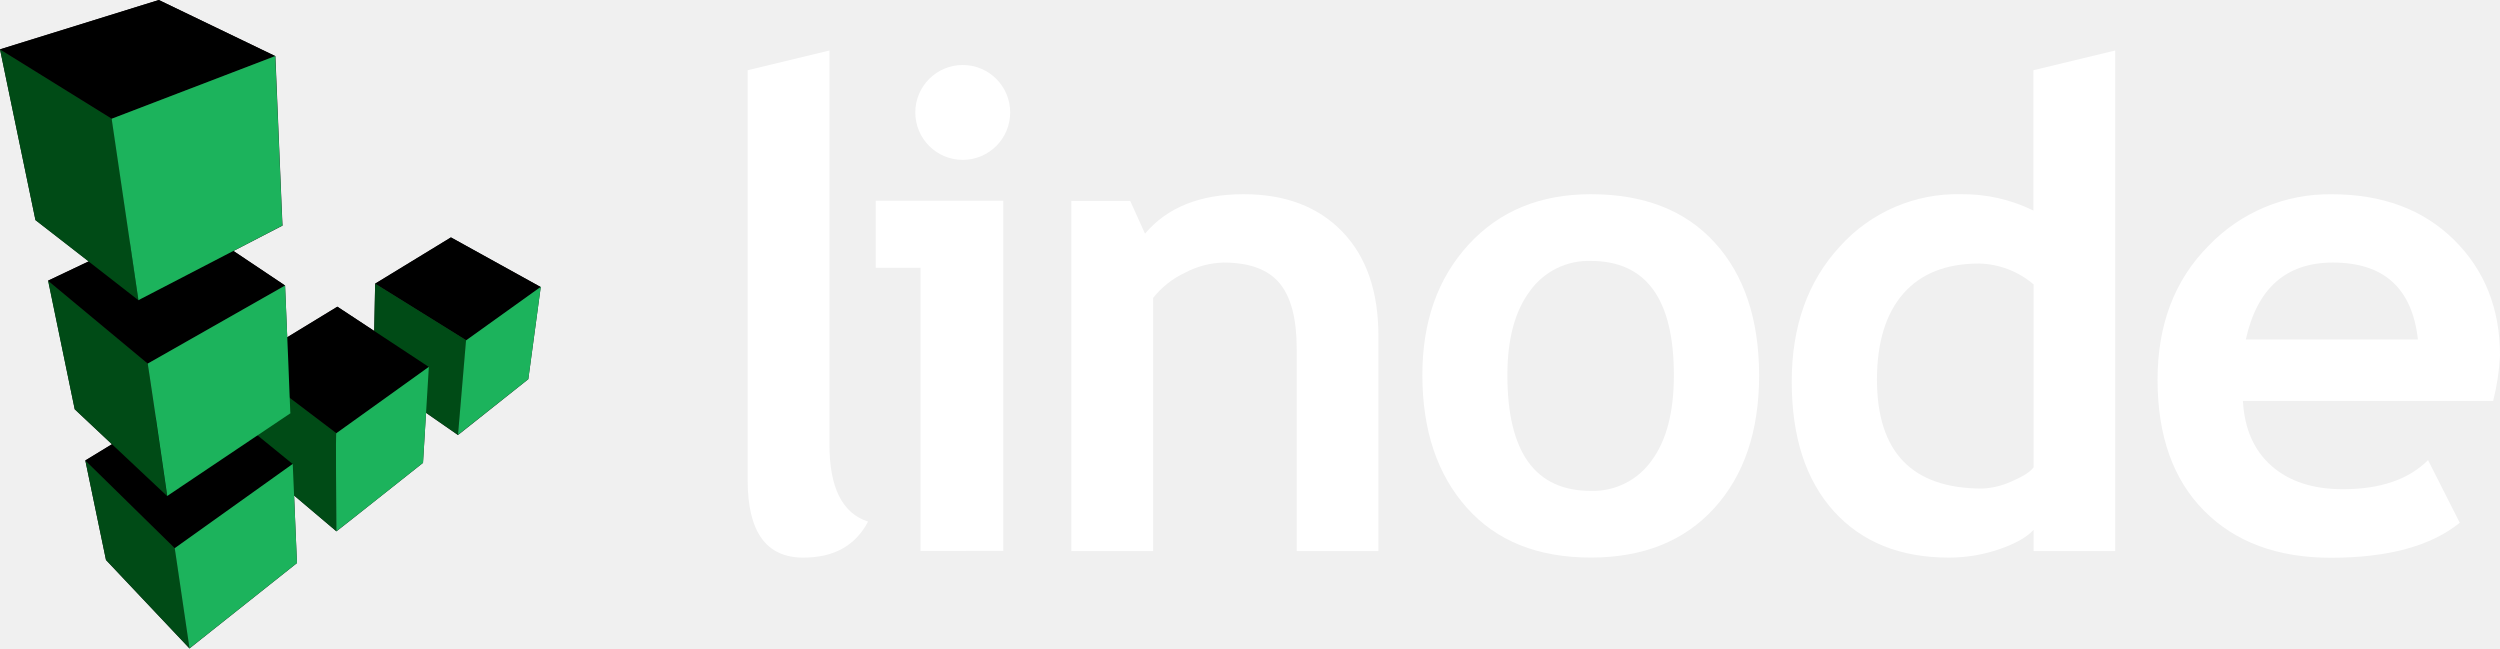
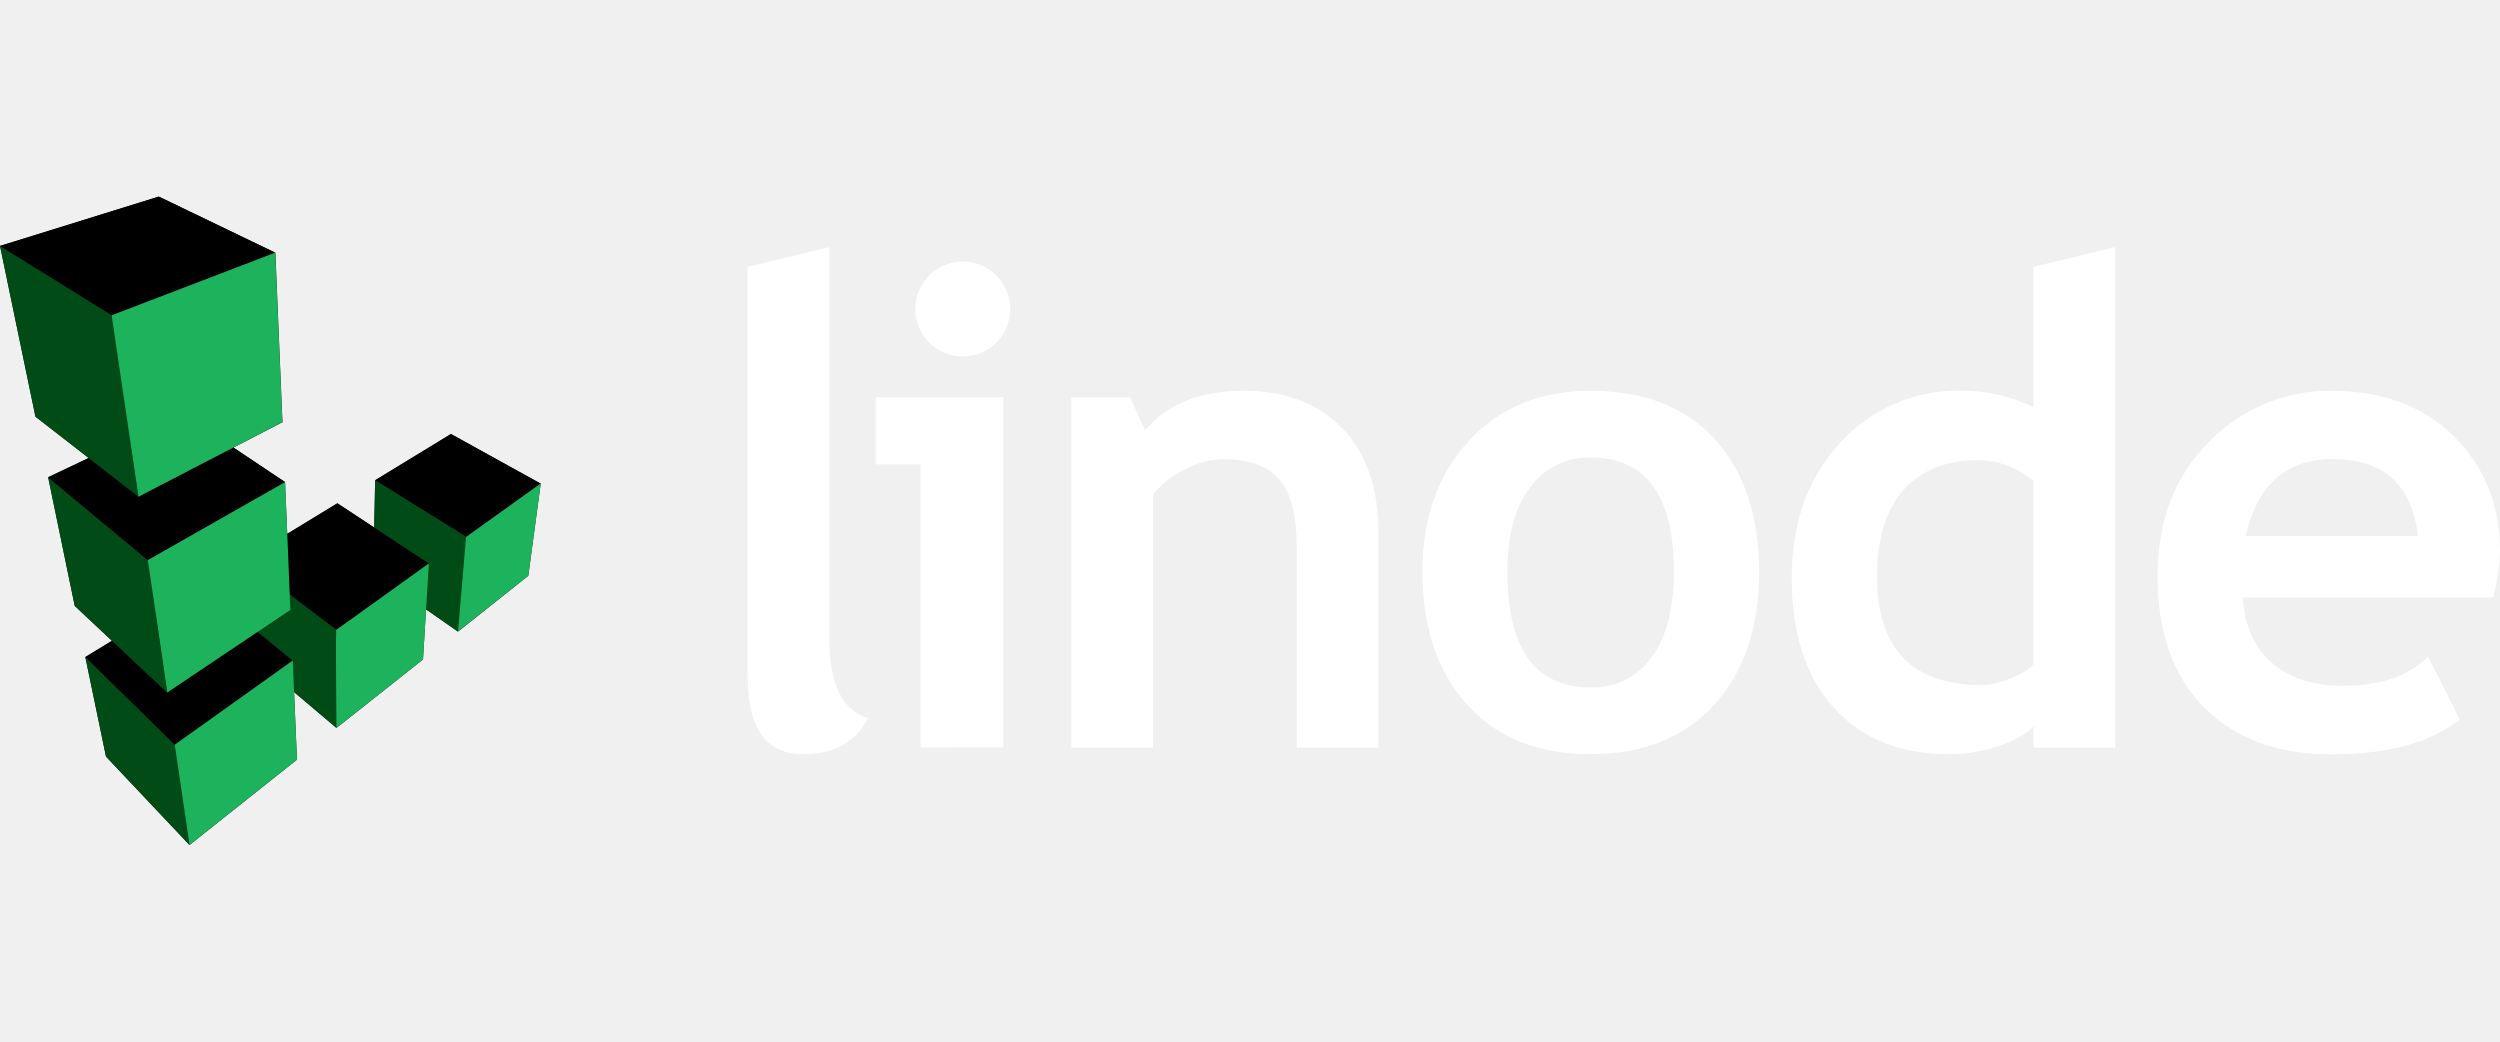
- <svg xmlns="http://www.w3.org/2000/svg" viewBox="0 0 506.94 131.5">
+ <svg xmlns="http://www.w3.org/2000/svg" width="120" height="50" viewBox="0 0 506.94 131.5">
  <path d="m109.65 58.21-18.21-10.07-15.37 9.38-.19 9.59-7.47-4.92-10.16 6.19-.44-10.48-10.48-7 10-5.17c-.08 0 0 1-1.48-34.34l-23.65-11.39-32.2 10 7.19 34.63 10.81 8.37-8.22 3.9 5.37 26.1 7.55 7.09-5.4 3.29 4.19 20.18 16.94 17.94c.08-.1 1.78-1.41 21.79-17.32l-.58-13.71 8.58 7.28c.12-.12 1.84-1.39 17.56-13.89l.61-10.14 6.48 4.5c.13-.12 1.58-1.22 14.26-11.33z" fill="#231f20" />
  <path d="m94.54 69 15.11-10.79-18.21-10.07-15.37 9.38z" />
  <path d="m92.87 88.2 1.67-19.2-18.47-11.48-.38 18.75z" fill="#004b16" />
  <path d="m68.22 107.73v-19.89l-18.66-14.15 1.47 19.54z" fill="#004b16" />
  <path d="m68.22 87.84 18.74-13.43-18.55-12.22-18.85 11.5z" />
  <path d="m38.43 131.48-2.98-20.32-18.15-17.8 4.19 20.18z" fill="#004b16" />
  <path d="m35.45 111.16 23.91-17.06-18.53-15.09-23.53 14.35z" />
  <path d="m33.9 100.6-3.94-26.88-20.22-16.81 5.41 26.07z" fill="#004b16" />
  <path d="m29.96 73.72 27.85-15.82-20.8-13.94-27.27 12.95z" />
  <path d="m28.07 60.88-5.4-36.81-22.67-14.06 7.19 34.62z" fill="#004b16" />
  <path d="m22.67 24.07 33.14-12.7-23.61-11.37-32.2 10.01z" />
  <path d="m107.13 76.87c-14.02 11.13-14.33 11.33-14.26 11.33 1.74-20.1 1.59-19.2 1.67-19.2 16-11.45 15-10.79 15.11-10.79z" fill="#1cb35c" />
  <path d="m85.78 93.84c-17.35 13.8-17.63 13.89-17.56 13.89-.17-20.82-.07-19.89 0-19.89 20-14.3 18.67-13.43 18.74-13.43z" fill="#1cb35c" />
  <path d="m60.22 114.16c-21.66 17.22-21.86 17.32-21.79 17.32-3.07-20.94-3-20.32-3-20.32 25.47-18.16 23.86-17.06 23.93-17.06z" fill="#1cb35c" />
  <path d="m55.81 11.37c1.52 35.37 1.4 34.34 1.48 34.34-28.66 14.89-29.29 15.17-29.22 15.17-5.52-37.63-5.47-36.81-5.4-36.81z" fill="#1cb35c" />
  <path d="m57.81 57.9c1.15 26.81 1 25.88 1.11 25.88-24.81 16.67-25.09 16.82-25 16.82-4-27.58-4-26.88-3.94-26.88z" fill="#1cb35c" />
  <g fill="#fff">
    <path d="m151.61 14.24 16.58-4v79.88q0 13.13 7.83 15.65-3.84 7.31-13.13 7.3-11.28 0-11.28-15.66z" />
    <path d="m186.66 111.72v-57.42h-9.08v-13.6h25.86v71zm8.56-98.54a9.62 9.62 0 1 1 -9.62 9.62 9.63 9.63 0 0 1 9.62-9.62z" />
    <path d="m262.94 111.74v-41.06c0-6.05-1.16-10.48-3.48-13.26s-6.11-4.18-11.37-4.18a17.74 17.74 0 0 0 -7.8 2.06 18 18 0 0 0 -6.46 5.1v51.34h-16.59v-71h11.94l3 6.64q6.76-8 20-8 12.66 0 20 7.59t7.33 21.19v43.58z" />
    <path d="m288.42 76.06q0-16.26 9.38-26.47t24.77-10.21q16.19 0 25.14 9.82t9 26.86q0 17-9.12 27t-25 10q-16.18 0-25.17-10.12t-9-26.88zm17.24 0q0 23.47 16.91 23.48a14.54 14.54 0 0 0 12.31-6.11q4.55-6.09 4.54-17.37 0-23.14-16.85-23.15a14.61 14.61 0 0 0 -12.33 6.09q-4.58 6.11-4.58 17.06z" />
    <path d="m412.37 111.74v-4.31c-1.37 1.5-3.71 2.82-7 3.95a31.33 31.33 0 0 1 -10.15 1.69q-14.87 0-23.38-9.42t-8.52-26.27q0-16.84 9.78-27.42a32 32 0 0 1 24.51-10.58 32.37 32.37 0 0 1 14.72 3.32v-28.46l16.58-4v101.5zm0-54.06a17.6 17.6 0 0 0 -11.07-4.24q-10 0-15.33 6.07t-5.37 17.41q0 22.15 21.36 22.15a16.11 16.11 0 0 0 5.87-1.42c2.32-1 3.83-1.92 4.54-2.89z" />
    <path d="m505.55 81.3h-50.74q.46 8.49 5.83 13.2t14.46 4.7q11.34 0 17.25-5.9l6.43 12.7q-8.75 7.09-26.13 7.1-16.25 0-25.7-9.52t-9.45-26.58q0-16.78 10.38-27.2a33.91 33.91 0 0 1 24.9-10.41q15.45 0 24.81 9.22t9.35 23.48a46.28 46.28 0 0 1 -1.39 9.21zm-50.15-12.47h34.89q-1.73-15.58-17.24-15.59-14.2 0-17.65 15.59z" />
  </g>
</svg>
